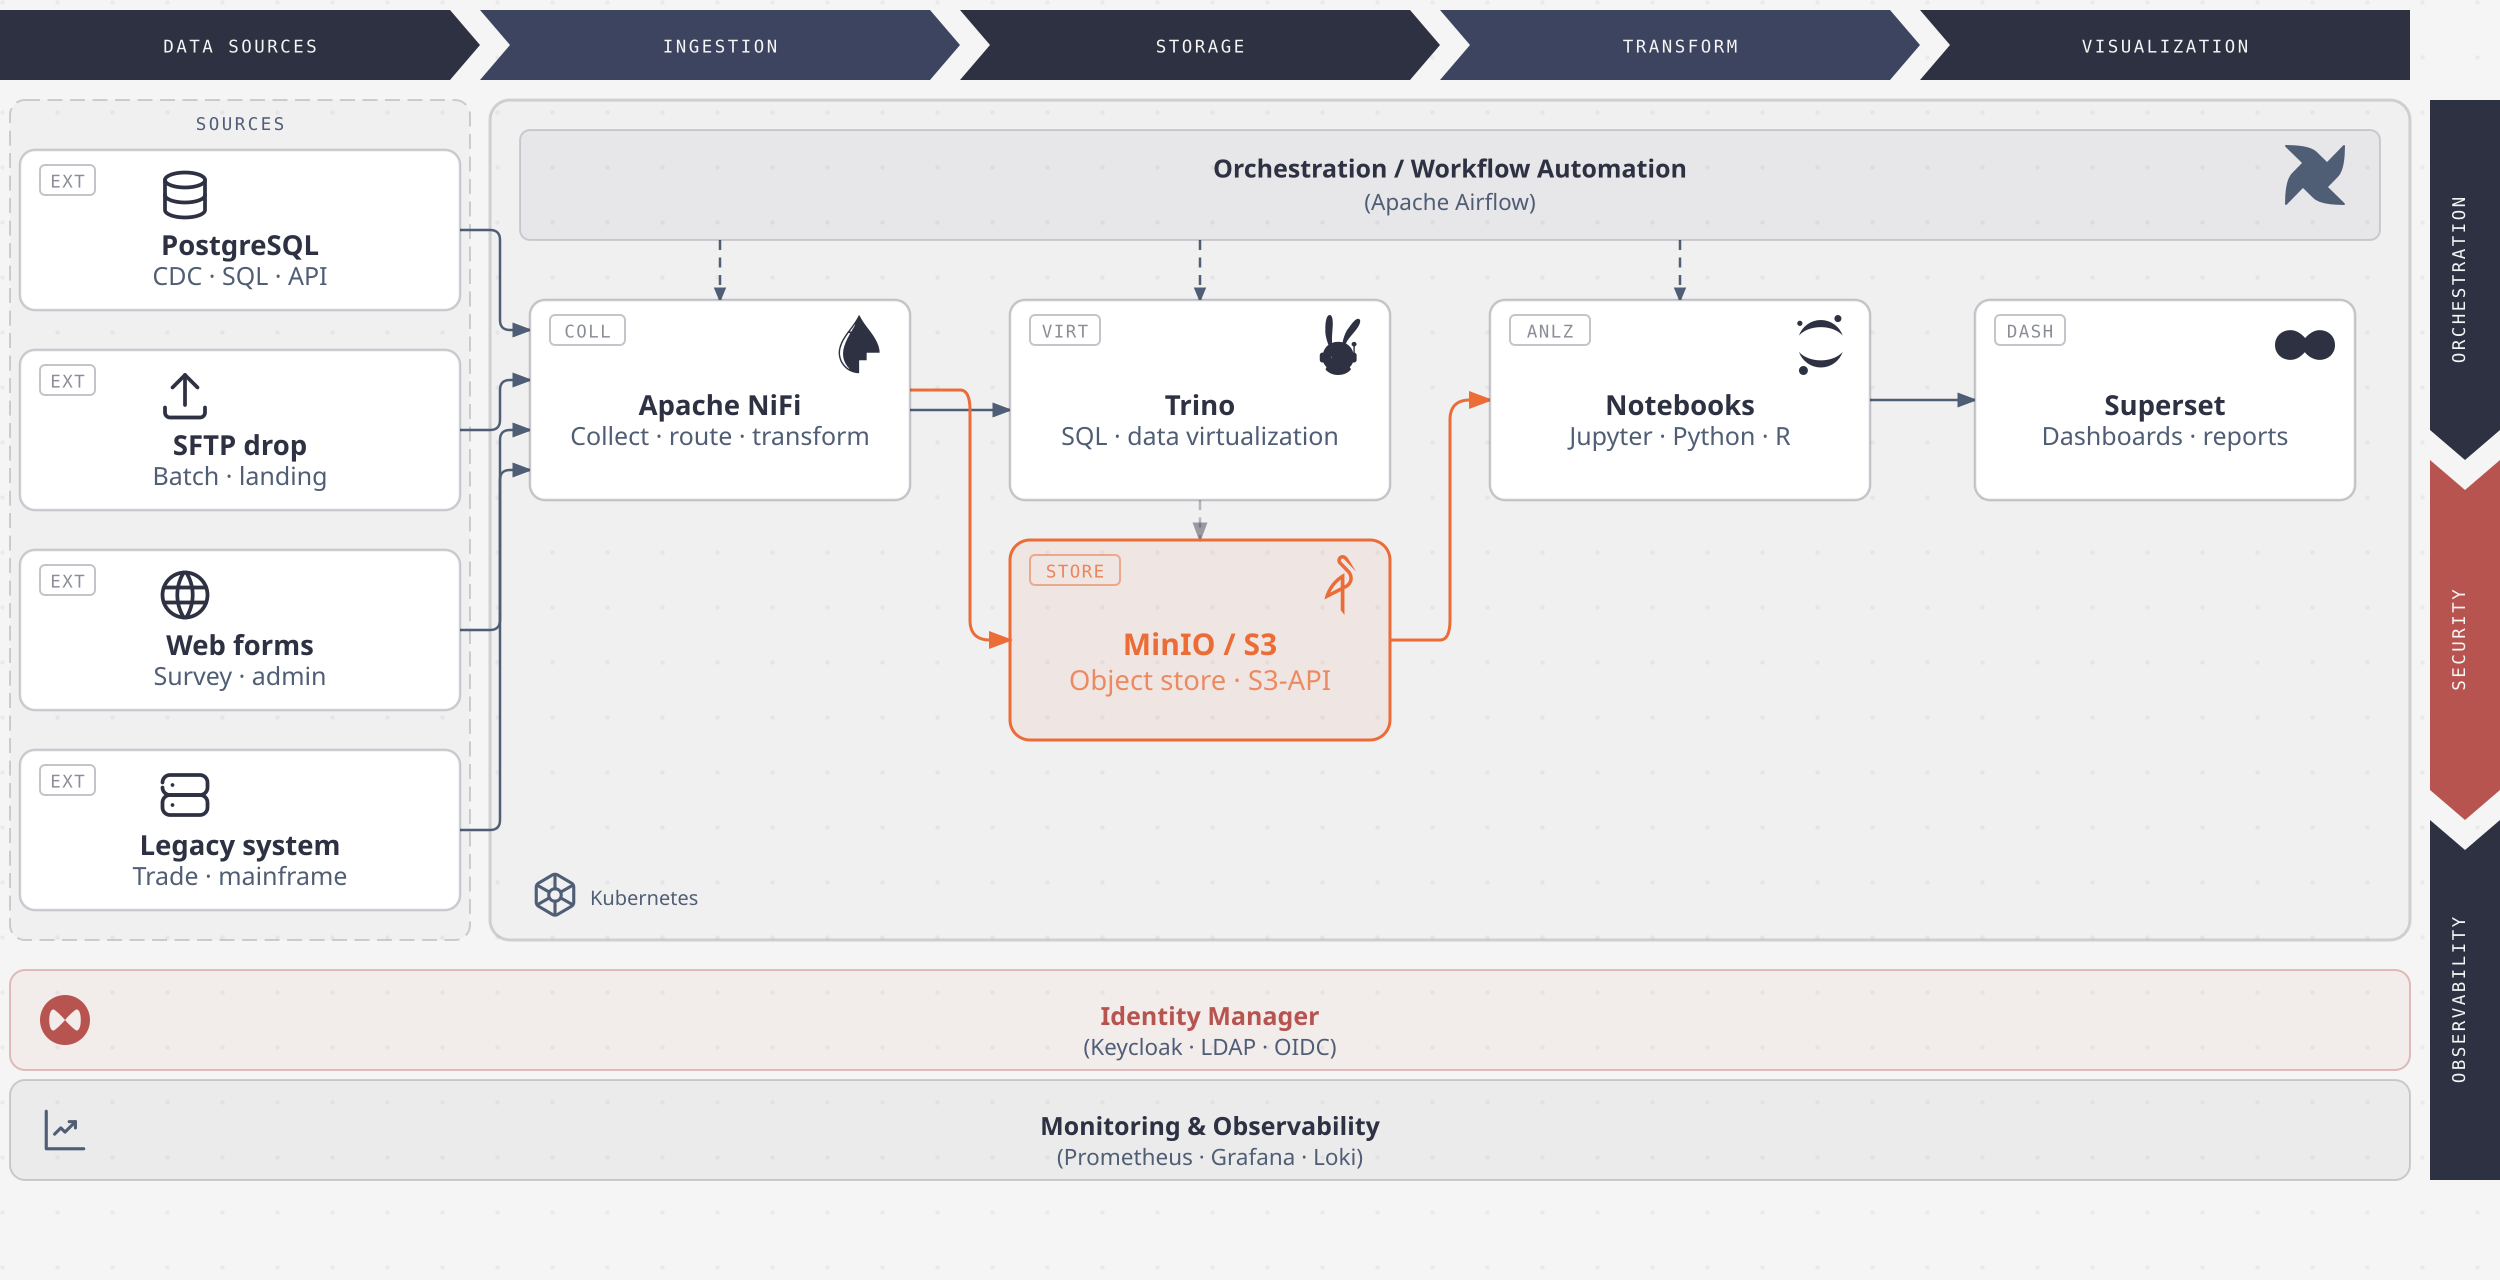
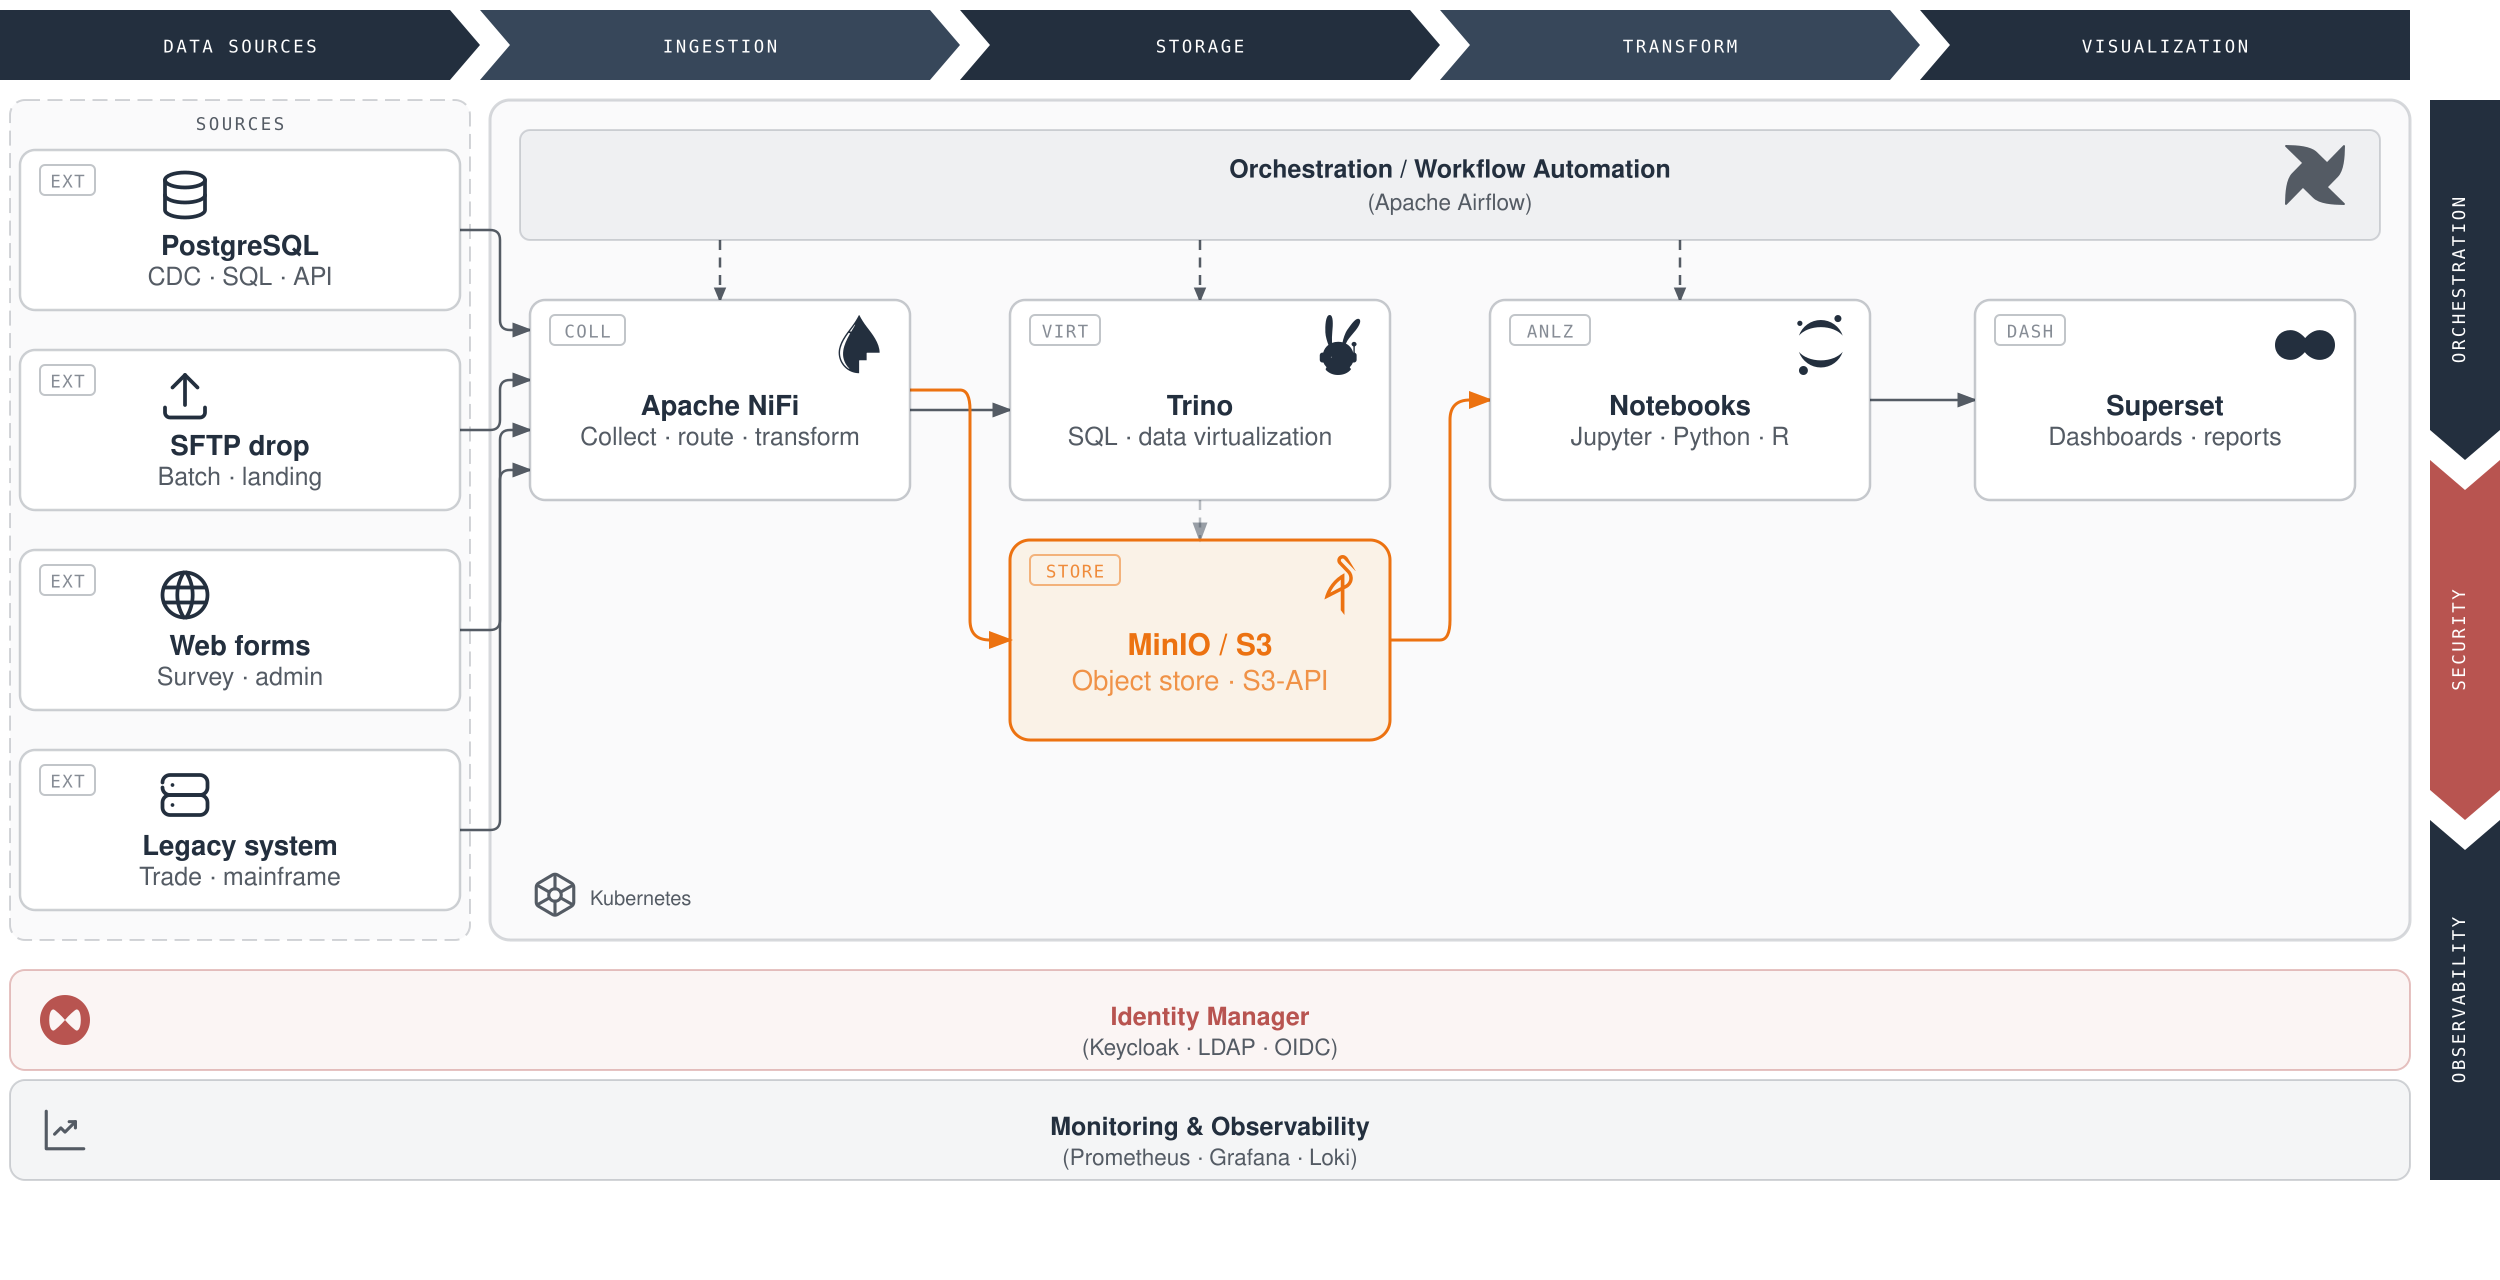
<svg xmlns="http://www.w3.org/2000/svg" viewBox="0 0 1000 512" role="img" aria-labelledby="high-level-vertical-title high-level-vertical-desc">
  <defs>
    <style>
/* page-css */
@font-face { font-family: 'Amazon Ember'; font-weight: 300; font-style: normal; src: local('Amazon Ember Light'), local('Amazon Ember'); }
@font-face { font-family: 'Amazon Ember'; font-weight: 400; font-style: normal; src: local('Amazon Ember'); }
@font-face { font-family: 'Amazon Ember'; font-weight: 400; font-style: italic; src: local('Amazon Ember Italic'), local('Amazon Ember'); }
@font-face { font-family: 'Amazon Ember'; font-weight: 600; font-style: normal; src: local('Amazon Ember Medium'), local('Amazon Ember'); }
@font-face { font-family: 'Amazon Ember'; font-weight: 700; font-style: normal; src: local('Amazon Ember Bold'), local('Amazon Ember'); }
@font-face { font-family: 'Amazon Ember'; font-weight: 800; font-style: normal; src: local('Amazon Ember Heavy'), local('Amazon Ember'); }
@font-face { font-family: 'Amazon Ember Mono'; font-weight: 400; font-style: normal; src: local('Amazon Ember Mono'); }
@font-face { font-family: 'Amazon Ember Mono'; font-weight: 700; font-style: normal; src: local('Amazon Ember Mono Bold'), local('Amazon Ember Mono'); }
/* /page-css */
    </style>
-     <pattern id="dots" width="22" height="22" patternUnits="userSpaceOnUse">
-       <circle cx="1" cy="1" r="0.9" fill="rgba(45,49,66,0.10)" />
-     </pattern>
    <marker id="arrow" markerWidth="8" markerHeight="6" refX="7" refY="3" orient="auto">
-       <polygon points="0 0, 8 3, 0 6" fill="#4f5d75" />
+       <polygon points="0 0, 8 3, 0 6" fill="#545B64" />
    </marker>
    <marker id="arrow-accent" markerWidth="8" markerHeight="6" refX="7" refY="3" orient="auto">
-       <polygon points="0 0, 8 3, 0 6" fill="#eb6c36" />
+       <polygon points="0 0, 8 3, 0 6" fill="#EC7211" />
    </marker>
    <marker id="arrow-sm" markerWidth="6" markerHeight="5" refX="5" refY="2.5" orient="auto">
-       <polygon points="0 0, 6 2.5, 0 5" fill="#4f5d75" />
+       <polygon points="0 0, 6 2.5, 0 5" fill="#545B64" />
    </marker>
    <marker id="arrow-dim" markerWidth="8" markerHeight="6" refX="7" refY="3" orient="auto">
-       <polygon points="0 0, 8 3, 0 6" fill="rgba(45,49,66,0.45)" />
+       <polygon points="0 0, 8 3, 0 6" fill="rgba(35,47,62,0.45)" />
    </marker>
  </defs>
-   <rect width="100%" height="100%" fill="#f5f5f5" />
-   <rect width="100%" height="100%" fill="url(#dots)" opacity="0.55" />
-   <polygon points="0,4 180,4 192,18 180,32 0,32" fill="#2d3142" />
-   <polygon points="192,4 372,4 384,18 372,32 192,32 204,18" fill="#3d4460" />
-   <polygon points="384,4 564,4 576,18 564,32 384,32 396,18" fill="#2d3142" />
-   <polygon points="576,4 756,4 768,18 756,32 576,32 588,18" fill="#3d4460" />
-   <polygon points="768,4 964,4 964,32 768,32 780,18" fill="#2d3142" />
-   <text x="96" y="21" fill="#f5f5f5" font-size="7" font-family="'Geist Mono', monospace" letter-spacing="0.14em" text-anchor="middle">DATA SOURCES</text>
-   <text x="288" y="21" fill="#f5f5f5" font-size="7" font-family="'Geist Mono', monospace" letter-spacing="0.14em" text-anchor="middle">INGESTION</text>
-   <text x="480" y="21" fill="#f5f5f5" font-size="7" font-family="'Geist Mono', monospace" letter-spacing="0.14em" text-anchor="middle">STORAGE</text>
-   <text x="672" y="21" fill="#f5f5f5" font-size="7" font-family="'Geist Mono', monospace" letter-spacing="0.14em" text-anchor="middle">TRANSFORM</text>
-   <text x="866" y="21" fill="#f5f5f5" font-size="7" font-family="'Geist Mono', monospace" letter-spacing="0.14em" text-anchor="middle">VISUALIZATION</text>
-   <polygon points="972,40 1000,40 1000,172 986,184 972,172" fill="#2d3142" />
-   <text x="986" y="112" fill="#f5f5f5" font-size="7" font-family="'Geist Mono', monospace" letter-spacing="0.14em" text-anchor="middle" transform="rotate(-90 986 112)">ORCHESTRATION</text>
+   <rect width="100%" height="100%" fill="#FFFFFF" />
+   <polygon points="0,4 180,4 192,18 180,32 0,32" fill="#232F3E" />
+   <polygon points="192,4 372,4 384,18 372,32 192,32 204,18" fill="#37475A" />
+   <polygon points="384,4 564,4 576,18 564,32 384,32 396,18" fill="#232F3E" />
+   <polygon points="576,4 756,4 768,18 756,32 576,32 588,18" fill="#37475A" />
+   <polygon points="768,4 964,4 964,32 768,32 780,18" fill="#232F3E" />
+   <text x="96" y="21" fill="#FFFFFF" font-size="7" font-family="'Amazon Ember Mono', ui-monospace, monospace" letter-spacing="0.14em" text-anchor="middle">DATA SOURCES</text>
+   <text x="288" y="21" fill="#FFFFFF" font-size="7" font-family="'Amazon Ember Mono', ui-monospace, monospace" letter-spacing="0.14em" text-anchor="middle">INGESTION</text>
+   <text x="480" y="21" fill="#FFFFFF" font-size="7" font-family="'Amazon Ember Mono', ui-monospace, monospace" letter-spacing="0.14em" text-anchor="middle">STORAGE</text>
+   <text x="672" y="21" fill="#FFFFFF" font-size="7" font-family="'Amazon Ember Mono', ui-monospace, monospace" letter-spacing="0.14em" text-anchor="middle">TRANSFORM</text>
+   <text x="866" y="21" fill="#FFFFFF" font-size="7" font-family="'Amazon Ember Mono', ui-monospace, monospace" letter-spacing="0.14em" text-anchor="middle">VISUALIZATION</text>
+   <polygon points="972,40 1000,40 1000,172 986,184 972,172" fill="#232F3E" />
+   <text x="986" y="112" fill="#FFFFFF" font-size="7" font-family="'Amazon Ember Mono', ui-monospace, monospace" letter-spacing="0.14em" text-anchor="middle" transform="rotate(-90 986 112)">ORCHESTRATION</text>
  <polygon points="972,184 986,196 1000,184 1000,316 986,328 972,316" fill="#b85450" />
-   <text x="986" y="256" fill="#f5f5f5" font-size="7" font-family="'Geist Mono', monospace" letter-spacing="0.14em" text-anchor="middle" transform="rotate(-90 986 256)">SECURITY</text>
-   <polygon points="972,328 986,340 1000,328 1000,472 972,472" fill="#2d3142" />
-   <text x="986" y="400" fill="#f5f5f5" font-size="7" font-family="'Geist Mono', monospace" letter-spacing="0.14em" text-anchor="middle" transform="rotate(-90 986 400)">OBSERVABILITY</text>
-   <rect x="4" y="40" width="184" height="336" rx="6" fill="rgba(45,49,66,0.02)" stroke="rgba(45,49,66,0.20)" stroke-width="0.8" stroke-dasharray="6,3" />
-   <text x="96" y="52" fill="#4f5d75" font-size="7" font-family="'Geist Mono', monospace" letter-spacing="0.14em" text-anchor="middle">SOURCES</text>
-   <rect x="196" y="40" width="768" height="336" rx="8" fill="rgba(45,49,66,0.02)" stroke="rgba(45,49,66,0.18)" stroke-width="1.2" />
+   <text x="986" y="256" fill="#FFFFFF" font-size="7" font-family="'Amazon Ember Mono', ui-monospace, monospace" letter-spacing="0.14em" text-anchor="middle" transform="rotate(-90 986 256)">SECURITY</text>
+   <polygon points="972,328 986,340 1000,328 1000,472 972,472" fill="#232F3E" />
+   <text x="986" y="400" fill="#FFFFFF" font-size="7" font-family="'Amazon Ember Mono', ui-monospace, monospace" letter-spacing="0.14em" text-anchor="middle" transform="rotate(-90 986 400)">OBSERVABILITY</text>
+   <rect x="4" y="40" width="184" height="336" rx="6" fill="rgba(35,47,62,0.02)" stroke="rgba(35,47,62,0.20)" stroke-width="0.8" stroke-dasharray="6,3" />
+   <text x="96" y="52" fill="#545B64" font-size="7" font-family="'Amazon Ember Mono', ui-monospace, monospace" letter-spacing="0.14em" text-anchor="middle">SOURCES</text>
+   <rect x="196" y="40" width="768" height="336" rx="8" fill="rgba(35,47,62,0.02)" stroke="rgba(35,47,62,0.18)" stroke-width="1.2" />
  <rect x="4" y="388" width="960" height="40" rx="6" fill="rgba(184,84,80,0.06)" stroke="rgba(184,84,80,0.35)" stroke-width="0.8" />
-   <path d="M 184,92  H 196 Q 200,92  200,96  V 128 Q 200,132 204,132 H 212" fill="none" stroke="#4f5d75" stroke-width="1" marker-end="url(#arrow)" />
-   <path d="M 184,172 H 196 Q 200,172 200,168 V 156 Q 200,152 204,152 H 212" fill="none" stroke="#4f5d75" stroke-width="1" marker-end="url(#arrow)" />
-   <path d="M 184,252 H 196 Q 200,252 200,248 V 176 Q 200,172 204,172 H 212" fill="none" stroke="#4f5d75" stroke-width="1" marker-end="url(#arrow)" />
-   <path d="M 184,332 H 196 Q 200,332 200,328 V 192 Q 200,188 204,188 H 212" fill="none" stroke="#4f5d75" stroke-width="1" marker-end="url(#arrow)" />
-   <line x1="288" y1="96" x2="288" y2="120" stroke="#4f5d75" stroke-width="1" stroke-dasharray="4,3" marker-end="url(#arrow-sm)" />
-   <line x1="480" y1="96" x2="480" y2="120" stroke="#4f5d75" stroke-width="1" stroke-dasharray="4,3" marker-end="url(#arrow-sm)" />
-   <line x1="672" y1="96" x2="672" y2="120" stroke="#4f5d75" stroke-width="1" stroke-dasharray="4,3" marker-end="url(#arrow-sm)" />
-   <line x1="364" y1="164" x2="404" y2="164" stroke="#4f5d75" stroke-width="1" marker-end="url(#arrow)" />
-   <path d="M 364,156 H 384 Q 388,156 388,164 V 248 Q 388,256 396,256 H 404" fill="none" stroke="#eb6c36" stroke-width="1.2" marker-end="url(#arrow-accent)" />
-   <line x1="480" y1="200" x2="480" y2="216" stroke="rgba(45,49,66,0.30)" stroke-width="1" stroke-dasharray="4,3" marker-end="url(#arrow-dim)" />
-   <path d="M 556,256 H 576 Q 580,256 580,248 V 168 Q 580,160 588,160 H 596" fill="none" stroke="#eb6c36" stroke-width="1.2" marker-end="url(#arrow-accent)" />
-   <line x1="748" y1="160" x2="790" y2="160" stroke="#4f5d75" stroke-width="1" marker-end="url(#arrow)" />
-   <rect x="8" y="60" width="176" height="64" rx="6" fill="white" stroke="rgba(45,49,66,0.22)" stroke-width="1" />
-   <rect x="16" y="66" width="22" height="12" rx="2" fill="transparent" stroke="rgba(45,49,66,0.28)" stroke-width="0.8" />
-   <text x="27" y="75" fill="rgba(45,49,66,0.55)" font-size="7" font-family="'Geist Mono', monospace" text-anchor="middle" letter-spacing="0.08em">EXT</text>
-   <svg x="62" y="66" width="24" height="24" viewBox="0 0 24 24" fill="none" stroke="#2d3142" stroke-width="1.5" stroke-linecap="round" stroke-linejoin="round" aria-hidden="true">
+   <path d="M 184,92  H 196 Q 200,92  200,96  V 128 Q 200,132 204,132 H 212" fill="none" stroke="#545B64" stroke-width="1" marker-end="url(#arrow)" />
+   <path d="M 184,172 H 196 Q 200,172 200,168 V 156 Q 200,152 204,152 H 212" fill="none" stroke="#545B64" stroke-width="1" marker-end="url(#arrow)" />
+   <path d="M 184,252 H 196 Q 200,252 200,248 V 176 Q 200,172 204,172 H 212" fill="none" stroke="#545B64" stroke-width="1" marker-end="url(#arrow)" />
+   <path d="M 184,332 H 196 Q 200,332 200,328 V 192 Q 200,188 204,188 H 212" fill="none" stroke="#545B64" stroke-width="1" marker-end="url(#arrow)" />
+   <line x1="288" y1="96" x2="288" y2="120" stroke="#545B64" stroke-width="1" stroke-dasharray="4,3" marker-end="url(#arrow-sm)" />
+   <line x1="480" y1="96" x2="480" y2="120" stroke="#545B64" stroke-width="1" stroke-dasharray="4,3" marker-end="url(#arrow-sm)" />
+   <line x1="672" y1="96" x2="672" y2="120" stroke="#545B64" stroke-width="1" stroke-dasharray="4,3" marker-end="url(#arrow-sm)" />
+   <line x1="364" y1="164" x2="404" y2="164" stroke="#545B64" stroke-width="1" marker-end="url(#arrow)" />
+   <path d="M 364,156 H 384 Q 388,156 388,164 V 248 Q 388,256 396,256 H 404" fill="none" stroke="#EC7211" stroke-width="1.2" marker-end="url(#arrow-accent)" />
+   <line x1="480" y1="200" x2="480" y2="216" stroke="rgba(35,47,62,0.30)" stroke-width="1" stroke-dasharray="4,3" marker-end="url(#arrow-dim)" />
+   <path d="M 556,256 H 576 Q 580,256 580,248 V 168 Q 580,160 588,160 H 596" fill="none" stroke="#EC7211" stroke-width="1.2" marker-end="url(#arrow-accent)" />
+   <line x1="748" y1="160" x2="790" y2="160" stroke="#545B64" stroke-width="1" marker-end="url(#arrow)" />
+   <rect x="8" y="60" width="176" height="64" rx="6" fill="white" stroke="rgba(35,47,62,0.22)" stroke-width="1" />
+   <rect x="16" y="66" width="22" height="12" rx="2" fill="transparent" stroke="rgba(35,47,62,0.28)" stroke-width="0.8" />
+   <text x="27" y="75" fill="rgba(35,47,62,0.55)" font-size="7" font-family="'Amazon Ember Mono', ui-monospace, monospace" text-anchor="middle" letter-spacing="0.08em">EXT</text>
+   <svg x="62" y="66" width="24" height="24" viewBox="0 0 24 24" fill="none" stroke="#232F3E" stroke-width="1.5" stroke-linecap="round" stroke-linejoin="round" aria-hidden="true">
    <path d="M4 6a8 3 0 1 0 16 0a8 3 0 1 0 -16 0" />
    <path d="M4 6v6a8 3 0 0 0 16 0v-6" />
    <path d="M4 12v6a8 3 0 0 0 16 0v-6" />
  </svg>
-   <text x="96" y="102" fill="#2d3142" font-size="11" font-weight="600" font-family="'Geist', sans-serif" text-anchor="middle">PostgreSQL</text>
-   <text x="96" y="114" fill="#4f5d75" font-size="10" font-family="'Geist', sans-serif" text-anchor="middle">CDC · SQL · API</text>
-   <rect x="8" y="140" width="176" height="64" rx="6" fill="white" stroke="rgba(45,49,66,0.22)" stroke-width="1" />
-   <rect x="16" y="146" width="22" height="12" rx="2" fill="transparent" stroke="rgba(45,49,66,0.28)" stroke-width="0.8" />
-   <text x="27" y="155" fill="rgba(45,49,66,0.55)" font-size="7" font-family="'Geist Mono', monospace" text-anchor="middle" letter-spacing="0.08em">EXT</text>
-   <svg x="62" y="146" width="24" height="24" viewBox="0 0 24 24" fill="none" stroke="#2d3142" stroke-width="1.5" stroke-linecap="round" stroke-linejoin="round" aria-hidden="true">
+   <text x="96" y="102" fill="#232F3E" font-size="11" font-weight="600" font-family="'Amazon Ember', 'Helvetica Neue', Helvetica, Arial, sans-serif" text-anchor="middle">PostgreSQL</text>
+   <text x="96" y="114" fill="#545B64" font-size="10" font-family="'Amazon Ember', 'Helvetica Neue', Helvetica, Arial, sans-serif" text-anchor="middle">CDC · SQL · API</text>
+   <rect x="8" y="140" width="176" height="64" rx="6" fill="white" stroke="rgba(35,47,62,0.22)" stroke-width="1" />
+   <rect x="16" y="146" width="22" height="12" rx="2" fill="transparent" stroke="rgba(35,47,62,0.28)" stroke-width="0.8" />
+   <text x="27" y="155" fill="rgba(35,47,62,0.55)" font-size="7" font-family="'Amazon Ember Mono', ui-monospace, monospace" text-anchor="middle" letter-spacing="0.08em">EXT</text>
+   <svg x="62" y="146" width="24" height="24" viewBox="0 0 24 24" fill="none" stroke="#232F3E" stroke-width="1.5" stroke-linecap="round" stroke-linejoin="round" aria-hidden="true">
    <path d="M4 17v2a2 2 0 0 0 2 2h12a2 2 0 0 0 2-2v-2" />
    <path d="M7 9l5 -5l5 5" />
    <path d="M12 4l0 12" />
  </svg>
-   <text x="96" y="182" fill="#2d3142" font-size="11" font-weight="600" font-family="'Geist', sans-serif" text-anchor="middle">SFTP drop</text>
-   <text x="96" y="194" fill="#4f5d75" font-size="10" font-family="'Geist', sans-serif" text-anchor="middle">Batch · landing</text>
-   <rect x="8" y="220" width="176" height="64" rx="6" fill="white" stroke="rgba(45,49,66,0.22)" stroke-width="1" />
-   <rect x="16" y="226" width="22" height="12" rx="2" fill="transparent" stroke="rgba(45,49,66,0.28)" stroke-width="0.8" />
-   <text x="27" y="235" fill="rgba(45,49,66,0.55)" font-size="7" font-family="'Geist Mono', monospace" text-anchor="middle" letter-spacing="0.08em">EXT</text>
-   <svg x="62" y="226" width="24" height="24" viewBox="0 0 24 24" fill="none" stroke="#2d3142" stroke-width="1.5" stroke-linecap="round" stroke-linejoin="round" aria-hidden="true">
+   <text x="96" y="182" fill="#232F3E" font-size="11" font-weight="600" font-family="'Amazon Ember', 'Helvetica Neue', Helvetica, Arial, sans-serif" text-anchor="middle">SFTP drop</text>
+   <text x="96" y="194" fill="#545B64" font-size="10" font-family="'Amazon Ember', 'Helvetica Neue', Helvetica, Arial, sans-serif" text-anchor="middle">Batch · landing</text>
+   <rect x="8" y="220" width="176" height="64" rx="6" fill="white" stroke="rgba(35,47,62,0.22)" stroke-width="1" />
+   <rect x="16" y="226" width="22" height="12" rx="2" fill="transparent" stroke="rgba(35,47,62,0.28)" stroke-width="0.8" />
+   <text x="27" y="235" fill="rgba(35,47,62,0.55)" font-size="7" font-family="'Amazon Ember Mono', ui-monospace, monospace" text-anchor="middle" letter-spacing="0.08em">EXT</text>
+   <svg x="62" y="226" width="24" height="24" viewBox="0 0 24 24" fill="none" stroke="#232F3E" stroke-width="1.5" stroke-linecap="round" stroke-linejoin="round" aria-hidden="true">
    <circle cx="12" cy="12" r="9" />
    <path d="M3.6 9h16.8M3.6 15h16.8" />
    <path d="M11.5 3a17 17 0 0 0 0 18M12.5 3a17 17 0 0 1 0 18" />
  </svg>
-   <text x="96" y="262" fill="#2d3142" font-size="11" font-weight="600" font-family="'Geist', sans-serif" text-anchor="middle">Web forms</text>
-   <text x="96" y="274" fill="#4f5d75" font-size="10" font-family="'Geist', sans-serif" text-anchor="middle">Survey · admin</text>
-   <rect x="8" y="300" width="176" height="64" rx="6" fill="white" stroke="rgba(45,49,66,0.22)" stroke-width="1" />
-   <rect x="16" y="306" width="22" height="12" rx="2" fill="transparent" stroke="rgba(45,49,66,0.28)" stroke-width="0.8" />
-   <text x="27" y="315" fill="rgba(45,49,66,0.55)" font-size="7" font-family="'Geist Mono', monospace" text-anchor="middle" letter-spacing="0.08em">EXT</text>
-   <svg x="62" y="306" width="24" height="24" viewBox="0 0 24 24" fill="none" stroke="#2d3142" stroke-width="1.5" stroke-linecap="round" stroke-linejoin="round" aria-hidden="true">
+   <text x="96" y="262" fill="#232F3E" font-size="11" font-weight="600" font-family="'Amazon Ember', 'Helvetica Neue', Helvetica, Arial, sans-serif" text-anchor="middle">Web forms</text>
+   <text x="96" y="274" fill="#545B64" font-size="10" font-family="'Amazon Ember', 'Helvetica Neue', Helvetica, Arial, sans-serif" text-anchor="middle">Survey · admin</text>
+   <rect x="8" y="300" width="176" height="64" rx="6" fill="white" stroke="rgba(35,47,62,0.22)" stroke-width="1" />
+   <rect x="16" y="306" width="22" height="12" rx="2" fill="transparent" stroke="rgba(35,47,62,0.28)" stroke-width="0.8" />
+   <text x="27" y="315" fill="rgba(35,47,62,0.55)" font-size="7" font-family="'Amazon Ember Mono', ui-monospace, monospace" text-anchor="middle" letter-spacing="0.08em">EXT</text>
+   <svg x="62" y="306" width="24" height="24" viewBox="0 0 24 24" fill="none" stroke="#232F3E" stroke-width="1.5" stroke-linecap="round" stroke-linejoin="round" aria-hidden="true">
    <path d="M3 7a3 3 0 0 1 3 -3h12a3 3 0 0 1 3 3v2a3 3 0 0 1 -3 3h-12a3 3 0 0 1 -3 -3" />
    <path d="M3 15a3 3 0 0 1 3 -3h12a3 3 0 0 1 3 3v2a3 3 0 0 1 -3 3h-12a3 3 0 0 1 -3 -3l0 -2" />
    <path d="M7 8l0 .01" />
    <path d="M7 16l0 .01" />
  </svg>
-   <text x="96" y="342" fill="#2d3142" font-size="11" font-weight="600" font-family="'Geist', sans-serif" text-anchor="middle">Legacy system</text>
-   <text x="96" y="354" fill="#4f5d75" font-size="10" font-family="'Geist', sans-serif" text-anchor="middle">Trade · mainframe</text>
-   <rect x="208" y="52" width="744" height="44" rx="4" fill="rgba(45,49,66,0.05)" stroke="rgba(45,49,66,0.18)" stroke-width="0.8" />
-   <svg x="914" y="58" width="24" height="24" viewBox="0 0 24 24" fill="#4f5d75" aria-hidden="true">
+   <text x="96" y="342" fill="#232F3E" font-size="11" font-weight="600" font-family="'Amazon Ember', 'Helvetica Neue', Helvetica, Arial, sans-serif" text-anchor="middle">Legacy system</text>
+   <text x="96" y="354" fill="#545B64" font-size="10" font-family="'Amazon Ember', 'Helvetica Neue', Helvetica, Arial, sans-serif" text-anchor="middle">Trade · mainframe</text>
+   <rect x="208" y="52" width="744" height="44" rx="4" fill="rgba(35,47,62,0.05)" stroke="rgba(35,47,62,0.18)" stroke-width="0.8" />
+   <svg x="914" y="58" width="24" height="24" viewBox="0 0 24 24" fill="#545B64" aria-hidden="true">
    <path d="M17.195 16.822l4.002-4.102C23.55 10.308 23.934 5.154 24 .43a.396.396 0 0 0-.246-.373.392.392 0 0 0-.437.09l-6.495 6.658-4.102-4.003C10.309.45 5.154.066.43 0H.423a.397.397 0 0 0-.277.683l6.658 6.494-4.003 4.103C.45 13.692.065 18.846 0 23.57a.398.398 0 0 0 .683.282l6.494-6.657 3.934 3.837.17.165c2.41 2.353 7.565 2.737 12.288 2.803h.006a.397.397 0 0 0 .277-.683l-6.657-6.495z" />
  </svg>
-   <text x="580" y="71" fill="#2d3142" font-size="10" font-weight="600" font-family="'Geist', sans-serif" text-anchor="middle">Orchestration / Workflow Automation</text>
-   <text x="580" y="84" fill="#4f5d75" font-size="9" font-family="'Geist', sans-serif" text-anchor="middle">(Apache Airflow)</text>
-   <rect x="212" y="120" width="152" height="80" rx="6" fill="white" stroke="rgba(45,49,66,0.25)" stroke-width="1" />
-   <rect x="220" y="126" width="30" height="12" rx="2" fill="transparent" stroke="rgba(45,49,66,0.28)" stroke-width="0.8" />
-   <text x="235" y="135" fill="rgba(45,49,66,0.55)" font-size="7" font-family="'Geist Mono', monospace" text-anchor="middle" letter-spacing="0.08em">COLL</text>
-   <svg x="332" y="126" width="24" height="24" viewBox="0 0 24 24" fill="#2d3142" aria-hidden="true">
+   <text x="580" y="71" fill="#232F3E" font-size="10" font-weight="600" font-family="'Amazon Ember', 'Helvetica Neue', Helvetica, Arial, sans-serif" text-anchor="middle">Orchestration / Workflow Automation</text>
+   <text x="580" y="84" fill="#545B64" font-size="9" font-family="'Amazon Ember', 'Helvetica Neue', Helvetica, Arial, sans-serif" text-anchor="middle">(Apache Airflow)</text>
+   <rect x="212" y="120" width="152" height="80" rx="6" fill="white" stroke="rgba(35,47,62,0.25)" stroke-width="1" />
+   <rect x="220" y="126" width="30" height="12" rx="2" fill="transparent" stroke="rgba(35,47,62,0.28)" stroke-width="0.8" />
+   <text x="235" y="135" fill="rgba(35,47,62,0.55)" font-size="7" font-family="'Amazon Ember Mono', ui-monospace, monospace" text-anchor="middle" letter-spacing="0.08em">COLL</text>
+   <svg x="332" y="126" width="24" height="24" viewBox="0 0 24 24" fill="#232F3E" aria-hidden="true">
    <path d="M11.648 0a.093.093 0 0 0-.084.053A30.71 30.71 0 0 1 8.592 4.73c-2.09 2.728-5.145 6.466-5.145 10.364a8.201 8.201 0 0 0 8.201 8.2v-5.003c0-.106.087-.193.194-.193h2.81v-2.813c0-.106.087-.191.194-.191h5.004c0-3.9-3.056-7.636-5.145-10.364A30.712 30.712 0 0 1 11.732.053.094.094 0 0 0 11.648 0zm-1.632 3.867c.05 0 .08.034.037.112-.11.197-.218.397-.328.593-.396.702-.819 1.389-1.23 2.08-.196-.032-.39-.06-.585-.088.495-.651 1-1.296 1.48-1.959.153-.209.302-.423.454-.634a.24.24 0 0 1 .172-.104zM7.44 7.186c.221.035.444.076.666.119-.073.129-.15.256-.223.383a29.073 29.073 0 0 0-1.625 3.261c-.874 2.123-1.383 4.444-.77 6.707a8.222 8.222 0 0 0 2.217 3.74c.083.083-.02.216-.119.155a7.568 7.568 0 0 1-.93-.686A7.674 7.674 0 0 1 4.1 16.248c-.329-2.156.387-4.246 1.418-6.115a27.44 27.44 0 0 1 1.92-2.947z" />
  </svg>
-   <text x="288" y="166" fill="#2d3142" font-size="11" font-weight="600" font-family="'Geist', sans-serif" text-anchor="middle">Apache NiFi</text>
-   <text x="288" y="178" fill="#4f5d75" font-size="10" font-family="'Geist', sans-serif" text-anchor="middle">Collect · route · transform</text>
-   <rect x="404" y="120" width="152" height="80" rx="6" fill="white" stroke="rgba(45,49,66,0.25)" stroke-width="1" />
-   <rect x="412" y="126" width="28" height="12" rx="2" fill="transparent" stroke="rgba(45,49,66,0.28)" stroke-width="0.8" />
-   <text x="426" y="135" fill="rgba(45,49,66,0.55)" font-size="7" font-family="'Geist Mono', monospace" text-anchor="middle" letter-spacing="0.08em">VIRT</text>
-   <svg x="524" y="126" width="24" height="24" viewBox="0 0 24 24" fill="#2d3142" aria-hidden="true">
+   <text x="288" y="166" fill="#232F3E" font-size="11" font-weight="600" font-family="'Amazon Ember', 'Helvetica Neue', Helvetica, Arial, sans-serif" text-anchor="middle">Apache NiFi</text>
+   <text x="288" y="178" fill="#545B64" font-size="10" font-family="'Amazon Ember', 'Helvetica Neue', Helvetica, Arial, sans-serif" text-anchor="middle">Collect · route · transform</text>
+   <rect x="404" y="120" width="152" height="80" rx="6" fill="white" stroke="rgba(35,47,62,0.25)" stroke-width="1" />
+   <rect x="412" y="126" width="28" height="12" rx="2" fill="transparent" stroke="rgba(35,47,62,0.28)" stroke-width="0.8" />
+   <text x="426" y="135" fill="rgba(35,47,62,0.55)" font-size="7" font-family="'Amazon Ember Mono', ui-monospace, monospace" text-anchor="middle" letter-spacing="0.08em">VIRT</text>
+   <svg x="524" y="126" width="24" height="24" viewBox="0 0 24 24" fill="#232F3E" aria-hidden="true">
    <path d="M14.124 16.853a.162.162 0 1 1 .158.161.158.158 0 0 1-.158-.161zm-5.607-.158a.161.161 0 1 0 0 .323.161.161 0 0 0 0-.323zm10.134-.665v1.987c-.031.579-.524 1.024-1.103.995h-.384a5.06 5.06 0 0 1-1.13 1.718.319.319 0 0 0 0 .465l.238.219a.304.304 0 0 1 .038.43c-1.126 1.383-2.967 2.152-5.05 2.152a6.575 6.575 0 0 1-4.819-1.899c-.003-.003-.006-.006-.009-.01a.63.63 0 0 1 .055-.89c.137-.127.137-.346 0-.473a4.944 4.944 0 0 1-1.126-1.714h-.35c-.58.028-1.074-.416-1.107-.995v-1.987c.035-.578.529-1.02 1.107-.992h.273a5.765 5.765 0 0 1 2.079-3.094c-.423-1.099-1.153-3.255-1.226-5.008C6.023 4.471 6.219.078 7.825.001c1.606-.077 1.372 4.027 1.099 6.695a32.732 32.732 0 0 0-.123 4.45 6.994 6.994 0 0 1 2.483-.43 7.241 7.241 0 0 1 1.737.207c.261-1.268.876-3.574 2.029-5.196 1.672-2.352 3.436-4.781 4.612-4.101 1.176.68-.307 3.14-1.33 4.427-1.022 1.287-2.786 3.209-3.374 4.227-.211.384-.43.803-.596 1.153a5.737 5.737 0 0 1 2.917 3.612h.073v-2.306a.307.307 0 0 0-.181-.284.915.915 0 0 1-.557-.815 1.018 1.018 0 0 1 .904-.904c.559-.06 1.061.345 1.121.904a.919.919 0 0 1-.553.815.307.307 0 0 0-.169.284v2.152a.311.311 0 0 0 .169.281.972.972 0 0 1 .565.857z" />
  </svg>
-   <text x="480" y="166" fill="#2d3142" font-size="11" font-weight="600" font-family="'Geist', sans-serif" text-anchor="middle">Trino</text>
-   <text x="480" y="178" fill="#4f5d75" font-size="10" font-family="'Geist', sans-serif" text-anchor="middle">SQL · data virtualization</text>
-   <rect x="404" y="216" width="152" height="80" rx="8" fill="rgba(235,108,54,0.08)" stroke="#eb6c36" stroke-width="1.2" />
-   <rect x="412" y="222" width="36" height="12" rx="2" fill="transparent" stroke="rgba(235,108,54,0.50)" stroke-width="0.8" />
-   <text x="430" y="231" fill="rgba(235,108,54,0.80)" font-size="7" font-family="'Geist Mono', monospace" text-anchor="middle" letter-spacing="0.08em">STORE</text>
-   <svg x="524" y="222" width="24" height="24" viewBox="0 0 24 24" fill="#eb6c36" aria-hidden="true">
+   <text x="480" y="166" fill="#232F3E" font-size="11" font-weight="600" font-family="'Amazon Ember', 'Helvetica Neue', Helvetica, Arial, sans-serif" text-anchor="middle">Trino</text>
+   <text x="480" y="178" fill="#545B64" font-size="10" font-family="'Amazon Ember', 'Helvetica Neue', Helvetica, Arial, sans-serif" text-anchor="middle">SQL · data virtualization</text>
+   <rect x="404" y="216" width="152" height="80" rx="8" fill="rgba(255,153,0,0.08)" stroke="#EC7211" stroke-width="1.2" />
+   <rect x="412" y="222" width="36" height="12" rx="2" fill="transparent" stroke="rgba(236,114,17,0.50)" stroke-width="0.8" />
+   <text x="430" y="231" fill="rgba(236,114,17,0.80)" font-size="7" font-family="'Amazon Ember Mono', ui-monospace, monospace" text-anchor="middle" letter-spacing="0.08em">STORE</text>
+   <svg x="524" y="222" width="24" height="24" viewBox="0 0 24 24" fill="#EC7211" aria-hidden="true">
    <path d="M13.207.006c-.622-.048-1.2.194-1.621.582a2.15 2.15 0 0 0-.094 3.035l3.408 3.551a3.042 3.042 0 0 1-.664 4.688l-.463.238V7.285a15.42 15.42 0 0 0-8.017 10.486v.018l6.549-3.328v7.621L13.779 24V13.682l.896-.463a4.443 4.443 0 0 0 1.221-7.029l-3.371-3.525a.749.749 0 0 1 .037-1.055.752.752 0 0 1 1.057.037l.467.486-.006.006 4.07 4.244a.057.057 0 0 0 .082 0 .06.06 0 0 0 0-.07l-3.141-5.143-.148.142.148-.144C14.495.393 13.829.054 13.207.006Zm-.902 9.865v2.994l-4.152 2.148a13.979 13.979 0 0 1 2.768-3.928 14.178 14.178 0 0 1 1.385-1.215z" />
  </svg>
-   <text x="480" y="262" fill="#eb6c36" font-size="12" font-weight="600" font-family="'Geist', sans-serif" text-anchor="middle">MinIO / S3</text>
-   <text x="480" y="276" fill="#eb6c36" font-size="11" font-family="'Geist', sans-serif" text-anchor="middle" opacity="0.75">Object store · S3-API</text>
-   <rect x="596" y="120" width="152" height="80" rx="6" fill="white" stroke="rgba(45,49,66,0.25)" stroke-width="1" />
-   <rect x="604" y="126" width="32" height="12" rx="2" fill="transparent" stroke="rgba(45,49,66,0.28)" stroke-width="0.8" />
-   <text x="620" y="135" fill="rgba(45,49,66,0.55)" font-size="7" font-family="'Geist Mono', monospace" text-anchor="middle" letter-spacing="0.08em">ANLZ</text>
-   <svg x="716" y="126" width="24" height="24" viewBox="0 0 24 24" fill="#2d3142" aria-hidden="true">
+   <text x="480" y="262" fill="#EC7211" font-size="12" font-weight="600" font-family="'Amazon Ember', 'Helvetica Neue', Helvetica, Arial, sans-serif" text-anchor="middle">MinIO / S3</text>
+   <text x="480" y="276" fill="#EC7211" font-size="11" font-family="'Amazon Ember', 'Helvetica Neue', Helvetica, Arial, sans-serif" text-anchor="middle" opacity="0.75">Object store · S3-API</text>
+   <rect x="596" y="120" width="152" height="80" rx="6" fill="white" stroke="rgba(35,47,62,0.25)" stroke-width="1" />
+   <rect x="604" y="126" width="32" height="12" rx="2" fill="transparent" stroke="rgba(35,47,62,0.28)" stroke-width="0.8" />
+   <text x="620" y="135" fill="rgba(35,47,62,0.55)" font-size="7" font-family="'Amazon Ember Mono', ui-monospace, monospace" text-anchor="middle" letter-spacing="0.08em">ANLZ</text>
+   <svg x="716" y="126" width="24" height="24" viewBox="0 0 24 24" fill="#232F3E" aria-hidden="true">
    <path d="M7.157 22.201A1.784 1.799 0 0 1 5.374 24a1.784 1.799 0 0 1-1.784-1.799 1.784 1.799 0 0 1 1.784-1.799 1.784 1.799 0 0 1 1.783 1.799zM20.582 1.427a1.415 1.427 0 0 1-1.415 1.428 1.415 1.427 0 0 1-1.416-1.428A1.415 1.427 0 0 1 19.167 0a1.415 1.427 0 0 1 1.415 1.427zM4.992 3.336A1.047 1.056 0 0 1 3.946 4.39a1.047 1.056 0 0 1-1.047-1.055A1.047 1.056 0 0 1 3.946 2.28a1.047 1.056 0 0 1 1.046 1.056zm7.336 1.517c3.769 0 7.06 1.38 8.768 3.424a9.363 9.363 0 0 0-3.393-4.547 9.238 9.238 0 0 0-5.377-1.728A9.238 9.238 0 0 0 6.95 3.73a9.363 9.363 0 0 0-3.394 4.547c1.713-2.04 5.004-3.424 8.772-3.424zm.001 13.295c-3.768 0-7.06-1.381-8.768-3.425a9.363 9.363 0 0 0 3.394 4.547A9.238 9.238 0 0 0 12.33 21a9.238 9.238 0 0 0 5.377-1.729 9.363 9.363 0 0 0 3.393-4.547c-1.712 2.044-5.003 3.425-8.772 3.425z" />
  </svg>
-   <text x="672" y="166" fill="#2d3142" font-size="11" font-weight="600" font-family="'Geist', sans-serif" text-anchor="middle">Notebooks</text>
-   <text x="672" y="178" fill="#4f5d75" font-size="10" font-family="'Geist', sans-serif" text-anchor="middle">Jupyter · Python · R</text>
-   <rect x="790" y="120" width="152" height="80" rx="6" fill="white" stroke="rgba(45,49,66,0.25)" stroke-width="1" />
-   <rect x="798" y="126" width="28" height="12" rx="2" fill="transparent" stroke="rgba(45,49,66,0.28)" stroke-width="0.8" />
-   <text x="812" y="135" fill="rgba(45,49,66,0.55)" font-size="7" font-family="'Geist Mono', monospace" text-anchor="middle" letter-spacing="0.08em">DASH</text>
-   <svg x="910" y="126" width="24" height="24" viewBox="0 0 24 24" fill="#2d3142" aria-hidden="true">
+   <text x="672" y="166" fill="#232F3E" font-size="11" font-weight="600" font-family="'Amazon Ember', 'Helvetica Neue', Helvetica, Arial, sans-serif" text-anchor="middle">Notebooks</text>
+   <text x="672" y="178" fill="#545B64" font-size="10" font-family="'Amazon Ember', 'Helvetica Neue', Helvetica, Arial, sans-serif" text-anchor="middle">Jupyter · Python · R</text>
+   <rect x="790" y="120" width="152" height="80" rx="6" fill="white" stroke="rgba(35,47,62,0.25)" stroke-width="1" />
+   <rect x="798" y="126" width="28" height="12" rx="2" fill="transparent" stroke="rgba(35,47,62,0.28)" stroke-width="0.8" />
+   <text x="812" y="135" fill="rgba(35,47,62,0.55)" font-size="7" font-family="'Amazon Ember Mono', ui-monospace, monospace" text-anchor="middle" letter-spacing="0.08em">DASH</text>
+   <svg x="910" y="126" width="24" height="24" viewBox="0 0 24 24" fill="#232F3E" aria-hidden="true">
    <path d="M6.168 6.045C2.603 6.045 0 8.579 0 12.014c0 3.434 2.603 5.941 6.168 5.941 2.184 0 3.888-1.026 5.775-3.078 1.53 2.033 4.037 3.136 5.89 3.078 3.566 0 6.167-2.503 6.167-5.941 0-3.438-2.601-5.97-6.168-5.97-2.864 0-5.138 2.425-5.771 3.173-.76-.9-1.674-1.665-2.682-2.274-1.019-.588-2.084-.898-3.211-.898z" />
  </svg>
-   <text x="866" y="166" fill="#2d3142" font-size="11" font-weight="600" font-family="'Geist', sans-serif" text-anchor="middle">Superset</text>
-   <text x="866" y="178" fill="#4f5d75" font-size="10" font-family="'Geist', sans-serif" text-anchor="middle">Dashboards · reports</text>
-   <svg x="212" y="348" width="20" height="20" viewBox="0 0 24 24" fill="none" stroke="#4f5d75" stroke-width="1.5" stroke-linecap="round" stroke-linejoin="round" aria-hidden="true">
+   <text x="866" y="166" fill="#232F3E" font-size="11" font-weight="600" font-family="'Amazon Ember', 'Helvetica Neue', Helvetica, Arial, sans-serif" text-anchor="middle">Superset</text>
+   <text x="866" y="178" fill="#545B64" font-size="10" font-family="'Amazon Ember', 'Helvetica Neue', Helvetica, Arial, sans-serif" text-anchor="middle">Dashboards · reports</text>
+   <svg x="212" y="348" width="20" height="20" viewBox="0 0 24 24" fill="none" stroke="#545B64" stroke-width="1.5" stroke-linecap="round" stroke-linejoin="round" aria-hidden="true">
    <path d="M19.875 6.27a2.225 2.225 0 0 1 1.125 1.948v7.284c0 .809-.443 1.555-1.158 1.948l-6.75 3.98a2.5 2.5 0 0 1-2.184 0l-6.75-3.98a2.225 2.225 0 0 1-1.158-1.948v-7.284c0-.809.443-1.555 1.158-1.948l6.75-3.98a2.5 2.5 0 0 1 2.184 0z" />
    <circle cx="12" cy="12" r="3" />
    <line x1="12" y1="3" x2="12" y2="9" />
    <line x1="12" y1="15" x2="12" y2="21" />
    <line x1="20.2" y1="7.5" x2="14.9" y2="10.5" />
    <line x1="9.1" y1="13.5" x2="3.8" y2="16.5" />
    <line x1="20.2" y1="16.5" x2="14.9" y2="13.5" />
    <line x1="9.1" y1="10.5" x2="3.8" y2="7.5" />
  </svg>
-   <text x="236" y="362" fill="#4f5d75" font-size="8" font-weight="500" font-family="'Geist', sans-serif">Kubernetes</text>
+   <text x="236" y="362" fill="#545B64" font-size="8" font-weight="500" font-family="'Amazon Ember', 'Helvetica Neue', Helvetica, Arial, sans-serif">Kubernetes</text>
  <svg x="16" y="398" width="20" height="20" viewBox="0 0 24 24" fill="#b85450" aria-hidden="true">
    <path d="M12.0.004C5.376.004 0 5.38 0 12.004c0 6.628 5.376 12 12 12 6.628 0 12-5.372 12-12 0-6.624-5.372-12-12-12zm5.532 17.05c-.612 0-3.972-3.144-5.532-5.046C10.452 13.936 7.092 17.08 6.48 17.08c-1.788 0-2.052-3.564-2.052-5.076 0-1.512.264-5.076 2.052-5.076.612 0 3.972 3.144 5.52 5.046 1.548-1.932 4.908-5.046 5.532-5.046 1.788 0 2.052 3.564 2.052 5.076 0 1.512-.264 5.076-2.052 5.076z" />
  </svg>
-   <text x="484" y="410" fill="#b85450" font-size="10" font-weight="600" font-family="'Geist', sans-serif" text-anchor="middle">Identity Manager</text>
-   <text x="484" y="422" fill="#4f5d75" font-size="9" font-family="'Geist', sans-serif" text-anchor="middle">(Keycloak · LDAP · OIDC)</text>
-   <rect x="4" y="432" width="960" height="40" rx="6" fill="rgba(45,49,66,0.05)" stroke="rgba(45,49,66,0.20)" stroke-width="0.8" />
-   <svg x="16" y="442" width="20" height="20" viewBox="0 0 24 24" fill="none" stroke="#4f5d75" stroke-width="1.5" stroke-linecap="round" stroke-linejoin="round" aria-hidden="true">
+   <text x="484" y="410" fill="#b85450" font-size="10" font-weight="600" font-family="'Amazon Ember', 'Helvetica Neue', Helvetica, Arial, sans-serif" text-anchor="middle">Identity Manager</text>
+   <text x="484" y="422" fill="#545B64" font-size="9" font-family="'Amazon Ember', 'Helvetica Neue', Helvetica, Arial, sans-serif" text-anchor="middle">(Keycloak · LDAP · OIDC)</text>
+   <rect x="4" y="432" width="960" height="40" rx="6" fill="rgba(35,47,62,0.05)" stroke="rgba(35,47,62,0.20)" stroke-width="0.8" />
+   <svg x="16" y="442" width="20" height="20" viewBox="0 0 24 24" fill="none" stroke="#545B64" stroke-width="1.5" stroke-linecap="round" stroke-linejoin="round" aria-hidden="true">
    <path d="M3 3v18h18" />
    <path d="M7 14l3-3 2 2 5-5" />
    <path d="M14 8h3v3" />
  </svg>
-   <text x="484" y="454" fill="#2d3142" font-size="10" font-weight="600" font-family="'Geist', sans-serif" text-anchor="middle">Monitoring &amp; Observability</text>
-   <text x="484" y="466" fill="#4f5d75" font-size="9" font-family="'Geist', sans-serif" text-anchor="middle">(Prometheus · Grafana · Loki)</text>
+   <text x="484" y="454" fill="#232F3E" font-size="10" font-weight="600" font-family="'Amazon Ember', 'Helvetica Neue', Helvetica, Arial, sans-serif" text-anchor="middle">Monitoring &amp; Observability</text>
+   <text x="484" y="466" fill="#545B64" font-size="9" font-family="'Amazon Ember', 'Helvetica Neue', Helvetica, Arial, sans-serif" text-anchor="middle">(Prometheus · Grafana · Loki)</text>
</svg>
